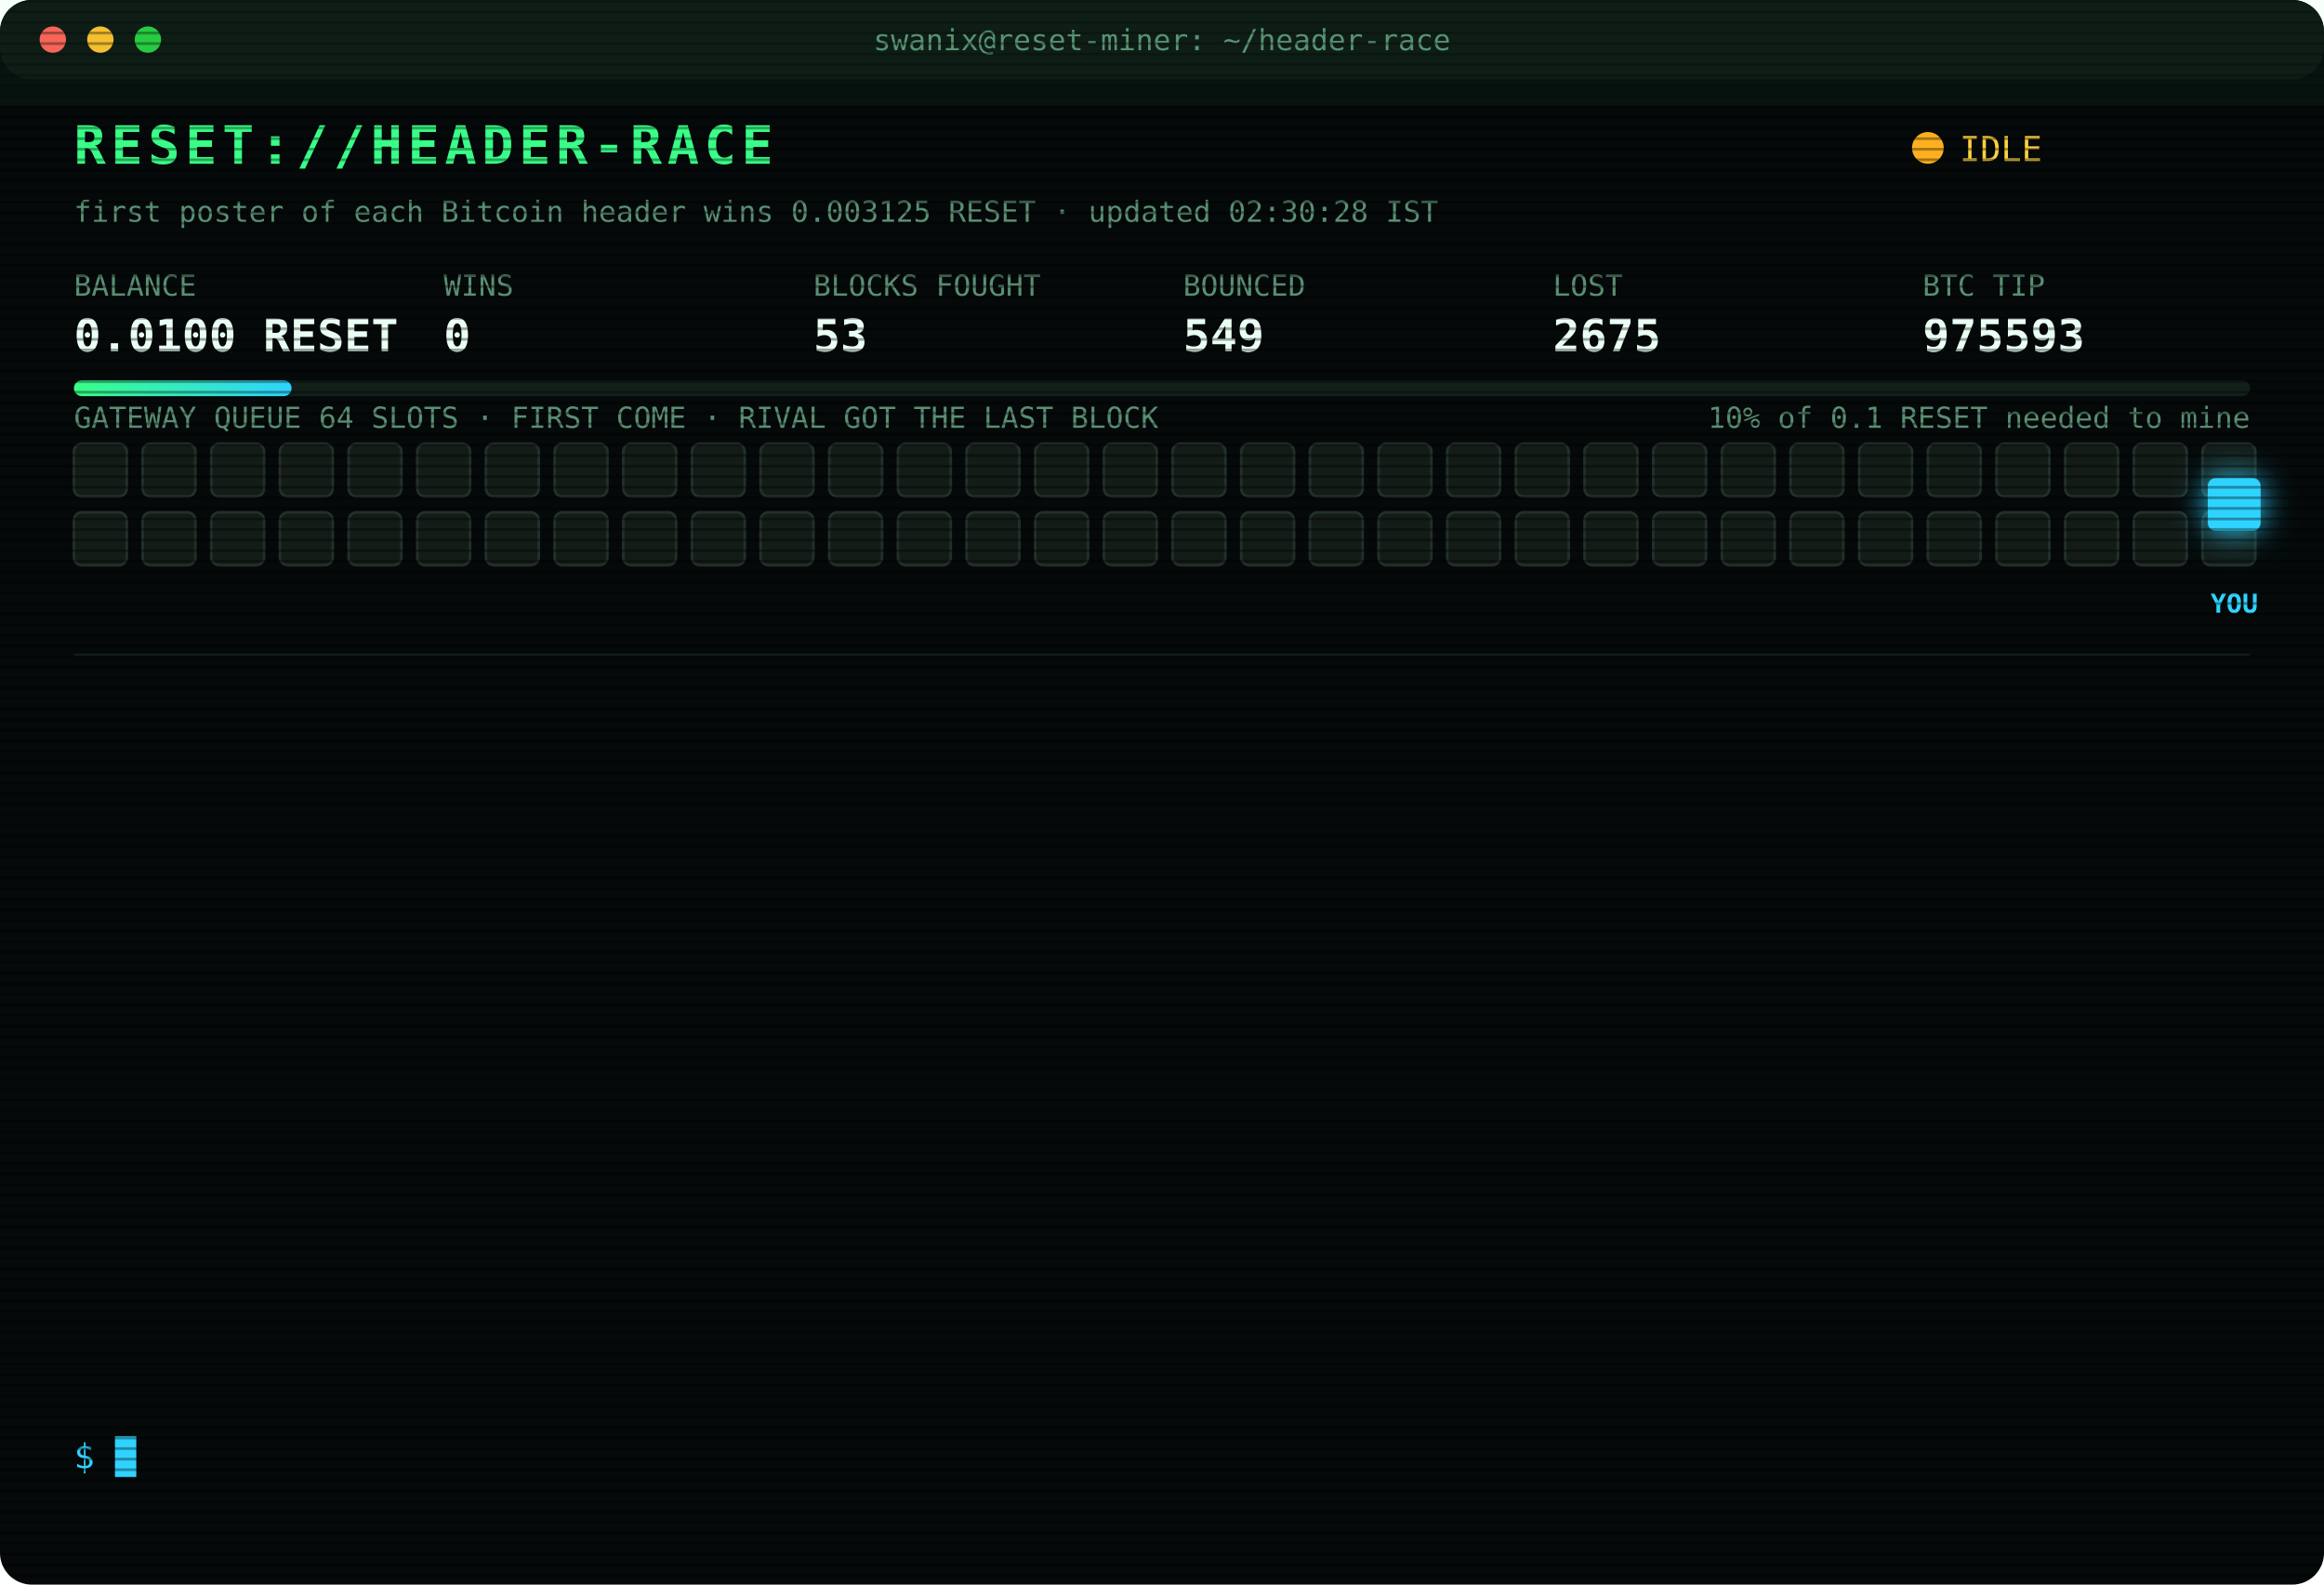
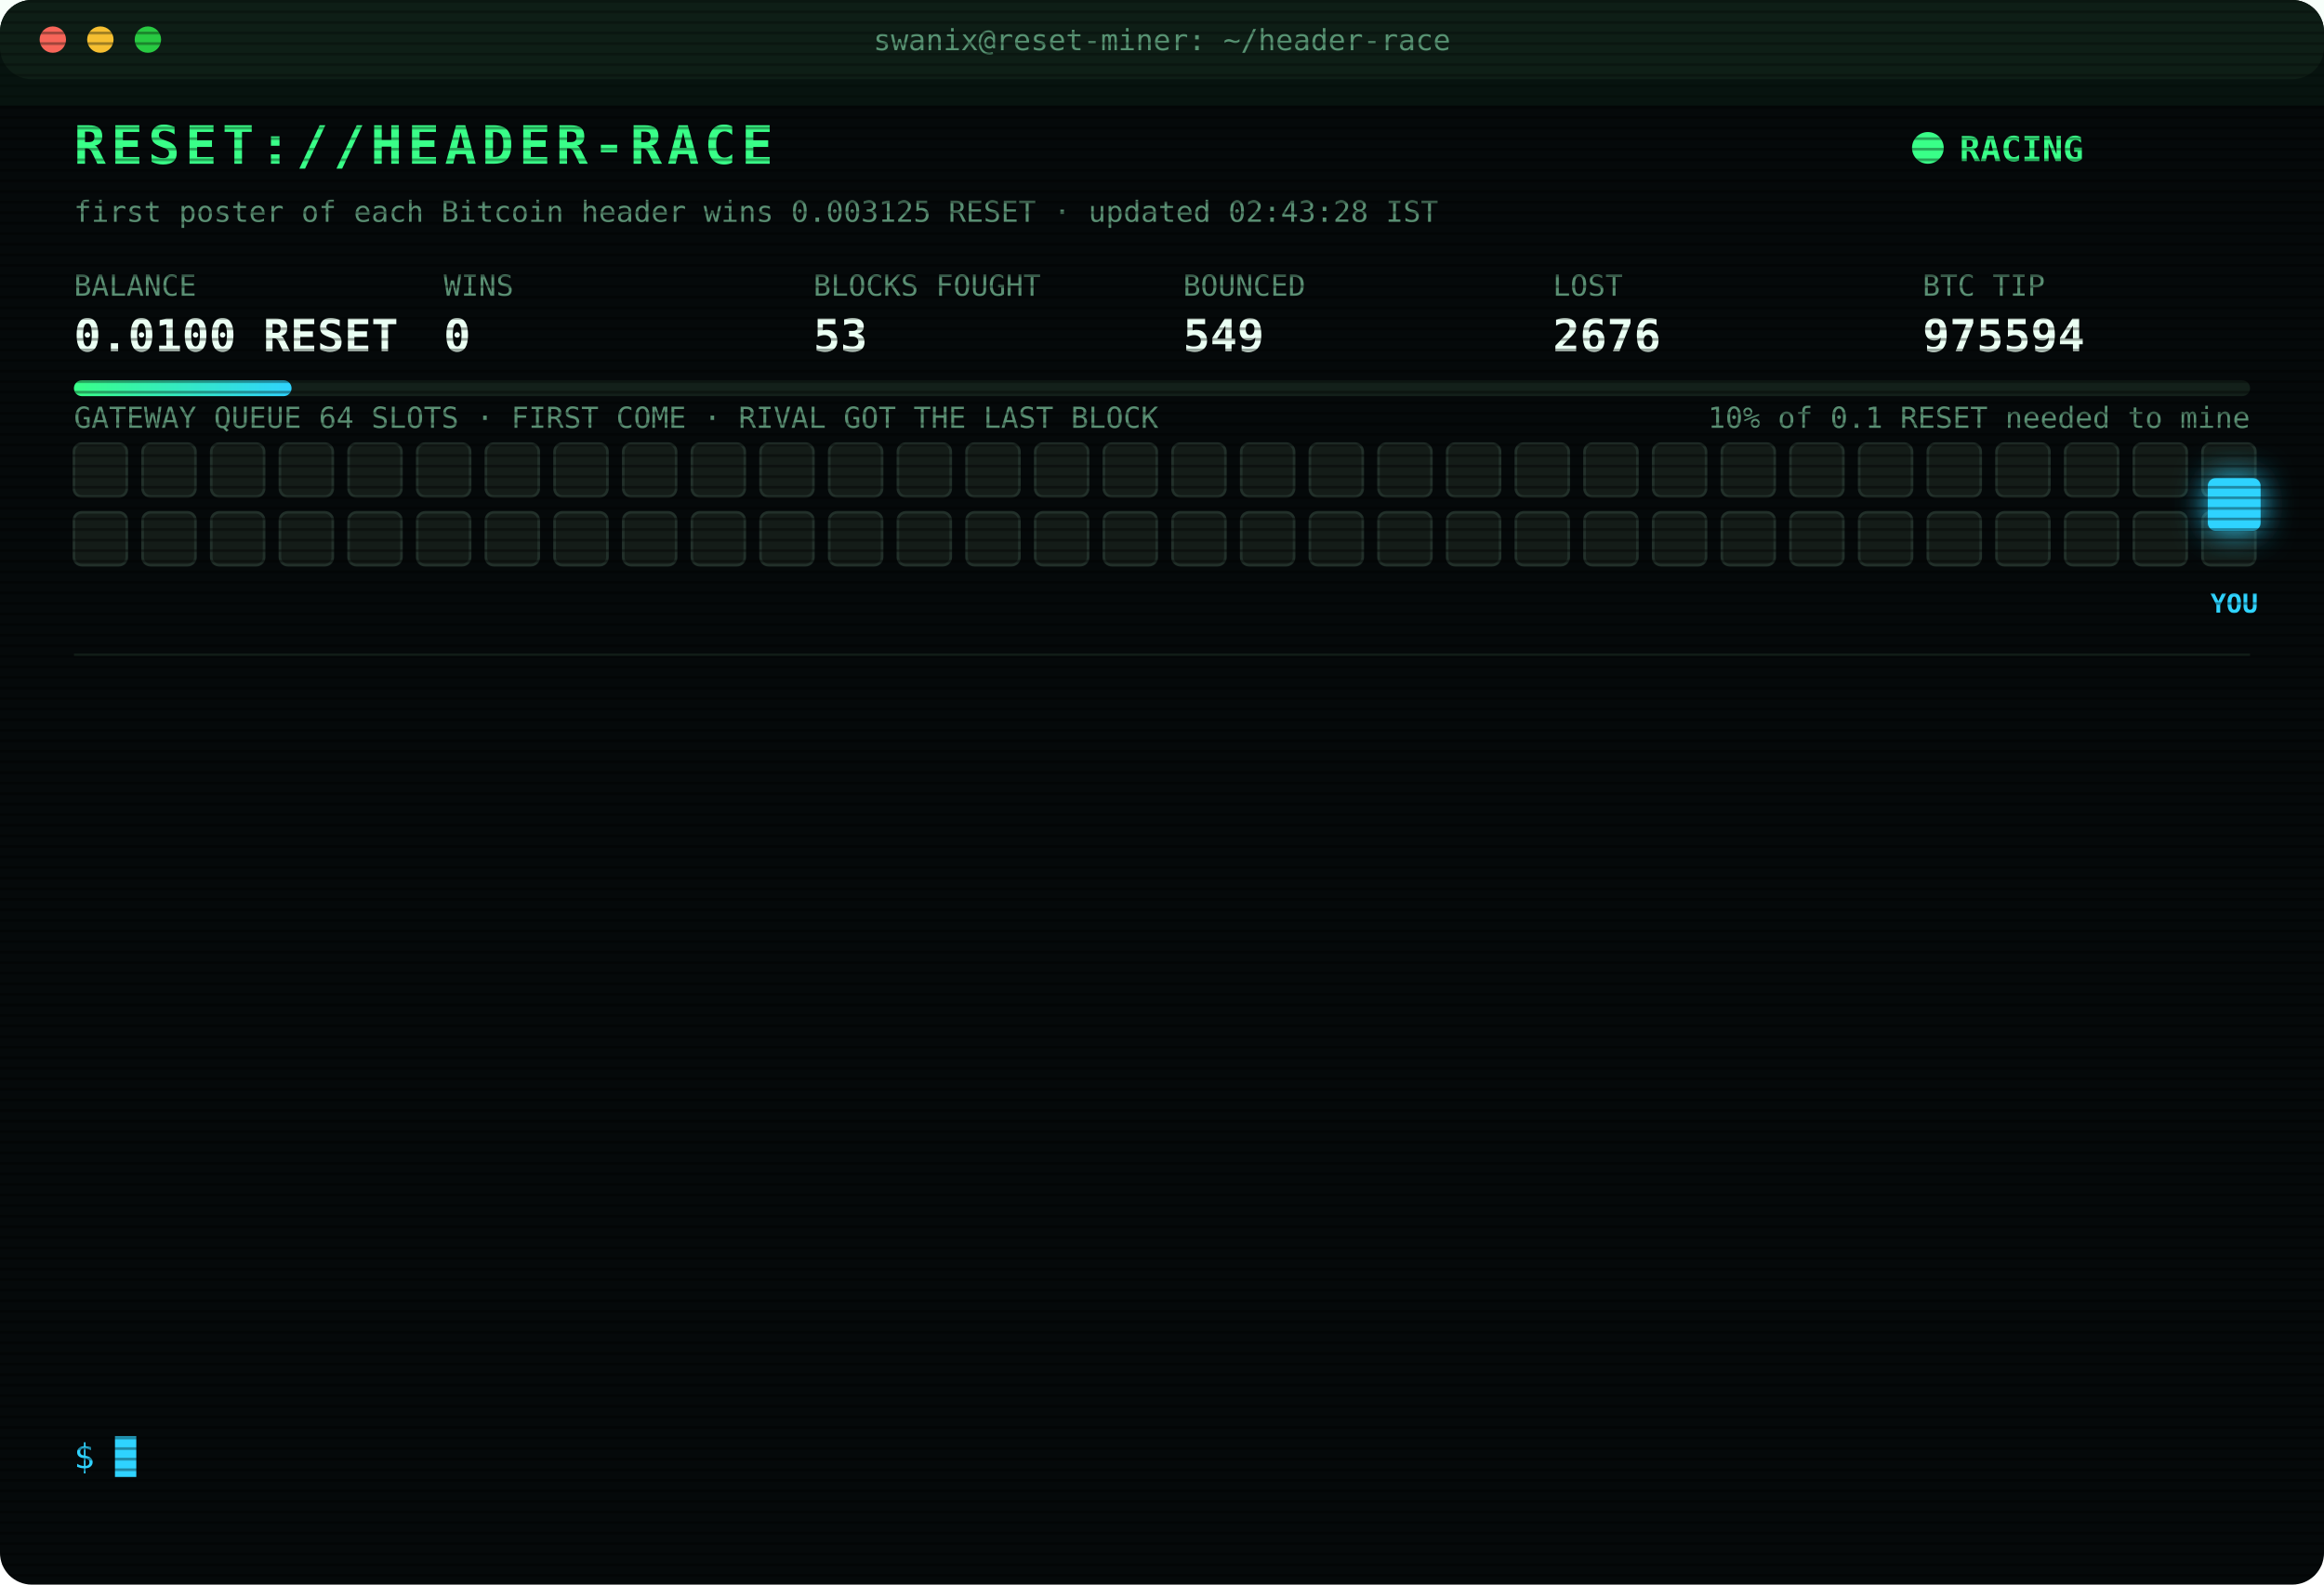
<svg xmlns="http://www.w3.org/2000/svg" width="880" height="600" viewBox="0 0 880 600" font-family="ui-monospace,SFMono-Regular,Menlo,Consolas,monospace">
  <style>
text{font-size:13px;fill:#7CFFB2}
.title{font-size:20px;font-weight:700;fill:#39FF88;letter-spacing:2px;animation:glitch 3s infinite steps(1)}
.sub{fill:#2fd3ff}.k{fill:#5a8f73;font-size:11px}.v{font-size:17px;font-weight:700;fill:#eafff3}
.ts{fill:#3f6b56}.boot{fill:#2fd3ff}.dim{fill:#5a8f73}.bad{fill:#ff4d6d}.warn{fill:#ffd23f}.mag{fill:#ff5cf0}.win{fill:#39FF88;font-weight:700}
.tag{font-size:10px;fill:#2fd3ff;font-weight:700}
.rival{fill:#26332c;stroke:#3c5a49;animation:jam 1.2s infinite alternate}
.idle{fill:#141c18;stroke:#22302a;animation:breathe 4s infinite}
.me{fill:#2fd3ff;filter:drop-shadow(0 0 6px #2fd3ff)}
.hover{animation:nudge 1.1s infinite ease-in-out}.bounce{animation:kick 1.4s infinite}
.ln{opacity:0;animation:in .4s forwards}
.cur{animation:blink 1s infinite steps(1)}
.scan{animation:scan 6s infinite linear}
.led{animation:blink 1.4s infinite}
@keyframes in{from{opacity:0;transform:translateX(-6px)}to{opacity:1;transform:none}}
@keyframes blink{50%{opacity:0}}
@keyframes jam{to{fill:#33463b}}
@keyframes breathe{50%{opacity:.4}}
@keyframes nudge{50%{transform:translateX(-10px)}}
@keyframes kick{0%,100%{transform:none}30%{transform:translateX(-14px)}55%{transform:translateX(10px) translateY(-6px)}}
@keyframes glitch{0%,92%{transform:none}93%{transform:translateX(2px);fill:#ff4d6d}95%{transform:translateX(-2px);fill:#2fd3ff}97%{transform:none}}
@keyframes scan{from{transform:translateY(-40px)}to{transform:translateY(600px)}}
</style>
  <defs>
    <pattern id="sl" width="4" height="4" patternUnits="userSpaceOnUse">
      <rect width="4" height="1" fill="#000" opacity=".35" />
    </pattern>
    <linearGradient id="bar">
      <stop offset="0" stop-color="#39FF88" />
      <stop offset="1" stop-color="#2fd3ff" />
    </linearGradient>
  </defs>
  <rect width="880" height="600" rx="12" fill="#05090a" />
  <rect width="880" height="30" rx="12" fill="#0d1512" />
  <circle cx="20" cy="15" r="5" fill="#ff5f57" />
  <circle cx="38" cy="15" r="5" fill="#febc2e" />
  <circle cx="56" cy="15" r="5" fill="#28c840" />
  <text x="440" y="19" text-anchor="middle" class="k">swanix@reset-miner: ~/header-race</text>
  <text x="28" y="62" class="title">RESET://HEADER-RACE</text>
-   <circle class="led" cx="730" cy="56" r="6" fill="#ffb020" />
-   <text x="742" y="61" class="warn">IDLE</text>
-   <text x="28" y="84" class="k">first poster of each Bitcoin header wins 0.003125 RESET · updated 02:30:28 IST</text>
+   <circle class="led" cx="730" cy="56" r="6" fill="#39FF88" />
+   <text x="742" y="61" class="win">RACING</text>
+   <text x="28" y="84" class="k">first poster of each Bitcoin header wins 0.003125 RESET · updated 02:43:28 IST</text>
  <text x="28" y="112" class="k">BALANCE</text>
  <text x="28" y="133" class="v">0.0100 RESET</text>
  <text x="168" y="112" class="k">WINS</text>
  <text x="168" y="133" class="v">0</text>
  <text x="308" y="112" class="k">BLOCKS FOUGHT</text>
  <text x="308" y="133" class="v">53</text>
  <text x="448" y="112" class="k">BOUNCED</text>
  <text x="448" y="133" class="v">549</text>
  <text x="588" y="112" class="k">LOST</text>
-   <text x="588" y="133" class="v">2675</text>
+   <text x="588" y="133" class="v">2676</text>
  <text x="728" y="112" class="k">BTC TIP</text>
-   <text x="728" y="133" class="v">975593</text>
+   <text x="728" y="133" class="v">975594</text>
  <rect x="28" y="144" width="824" height="6" rx="3" fill="#13201a" />
  <rect x="28" y="144" width="82.4" height="6" rx="3" fill="url(#bar)" />
  <text x="852" y="162" text-anchor="end" class="k">10% of 0.1 RESET needed to mine</text>
  <text x="28" y="162" class="k">GATEWAY QUEUE 64 SLOTS · FIRST COME · RIVAL GOT THE LAST BLOCK</text>
  <rect class="idle" x="28" y="168" width="20" height="20" rx="3" style="animation-delay:0.00s" />
  <rect class="idle" x="54" y="168" width="20" height="20" rx="3" style="animation-delay:0.05s" />
  <rect class="idle" x="80" y="168" width="20" height="20" rx="3" style="animation-delay:0.10s" />
  <rect class="idle" x="106" y="168" width="20" height="20" rx="3" style="animation-delay:0.15s" />
  <rect class="idle" x="132" y="168" width="20" height="20" rx="3" style="animation-delay:0.20s" />
  <rect class="idle" x="158" y="168" width="20" height="20" rx="3" style="animation-delay:0.25s" />
  <rect class="idle" x="184" y="168" width="20" height="20" rx="3" style="animation-delay:0.30s" />
  <rect class="idle" x="210" y="168" width="20" height="20" rx="3" style="animation-delay:0.35s" />
  <rect class="idle" x="236" y="168" width="20" height="20" rx="3" style="animation-delay:0.40s" />
  <rect class="idle" x="262" y="168" width="20" height="20" rx="3" style="animation-delay:0.45s" />
  <rect class="idle" x="288" y="168" width="20" height="20" rx="3" style="animation-delay:0.50s" />
  <rect class="idle" x="314" y="168" width="20" height="20" rx="3" style="animation-delay:0.55s" />
  <rect class="idle" x="340" y="168" width="20" height="20" rx="3" style="animation-delay:0.60s" />
  <rect class="idle" x="366" y="168" width="20" height="20" rx="3" style="animation-delay:0.65s" />
  <rect class="idle" x="392" y="168" width="20" height="20" rx="3" style="animation-delay:0.70s" />
  <rect class="idle" x="418" y="168" width="20" height="20" rx="3" style="animation-delay:0.75s" />
  <rect class="idle" x="444" y="168" width="20" height="20" rx="3" style="animation-delay:0.80s" />
  <rect class="idle" x="470" y="168" width="20" height="20" rx="3" style="animation-delay:0.85s" />
  <rect class="idle" x="496" y="168" width="20" height="20" rx="3" style="animation-delay:0.90s" />
  <rect class="idle" x="522" y="168" width="20" height="20" rx="3" style="animation-delay:0.95s" />
  <rect class="idle" x="548" y="168" width="20" height="20" rx="3" style="animation-delay:1.00s" />
  <rect class="idle" x="574" y="168" width="20" height="20" rx="3" style="animation-delay:1.05s" />
  <rect class="idle" x="600" y="168" width="20" height="20" rx="3" style="animation-delay:1.10s" />
  <rect class="idle" x="626" y="168" width="20" height="20" rx="3" style="animation-delay:1.15s" />
  <rect class="idle" x="652" y="168" width="20" height="20" rx="3" style="animation-delay:1.20s" />
  <rect class="idle" x="678" y="168" width="20" height="20" rx="3" style="animation-delay:1.25s" />
  <rect class="idle" x="704" y="168" width="20" height="20" rx="3" style="animation-delay:1.30s" />
  <rect class="idle" x="730" y="168" width="20" height="20" rx="3" style="animation-delay:1.35s" />
  <rect class="idle" x="756" y="168" width="20" height="20" rx="3" style="animation-delay:1.40s" />
  <rect class="idle" x="782" y="168" width="20" height="20" rx="3" style="animation-delay:1.45s" />
  <rect class="idle" x="808" y="168" width="20" height="20" rx="3" style="animation-delay:1.50s" />
  <rect class="idle" x="834" y="168" width="20" height="20" rx="3" style="animation-delay:1.55s" />
  <rect class="idle" x="28" y="194" width="20" height="20" rx="3" style="animation-delay:1.60s" />
  <rect class="idle" x="54" y="194" width="20" height="20" rx="3" style="animation-delay:1.65s" />
  <rect class="idle" x="80" y="194" width="20" height="20" rx="3" style="animation-delay:1.70s" />
  <rect class="idle" x="106" y="194" width="20" height="20" rx="3" style="animation-delay:1.75s" />
  <rect class="idle" x="132" y="194" width="20" height="20" rx="3" style="animation-delay:1.80s" />
  <rect class="idle" x="158" y="194" width="20" height="20" rx="3" style="animation-delay:1.85s" />
  <rect class="idle" x="184" y="194" width="20" height="20" rx="3" style="animation-delay:1.90s" />
  <rect class="idle" x="210" y="194" width="20" height="20" rx="3" style="animation-delay:1.95s" />
  <rect class="idle" x="236" y="194" width="20" height="20" rx="3" style="animation-delay:2.00s" />
  <rect class="idle" x="262" y="194" width="20" height="20" rx="3" style="animation-delay:2.05s" />
  <rect class="idle" x="288" y="194" width="20" height="20" rx="3" style="animation-delay:2.10s" />
  <rect class="idle" x="314" y="194" width="20" height="20" rx="3" style="animation-delay:2.15s" />
  <rect class="idle" x="340" y="194" width="20" height="20" rx="3" style="animation-delay:2.20s" />
  <rect class="idle" x="366" y="194" width="20" height="20" rx="3" style="animation-delay:2.25s" />
  <rect class="idle" x="392" y="194" width="20" height="20" rx="3" style="animation-delay:2.30s" />
  <rect class="idle" x="418" y="194" width="20" height="20" rx="3" style="animation-delay:2.35s" />
  <rect class="idle" x="444" y="194" width="20" height="20" rx="3" style="animation-delay:2.40s" />
  <rect class="idle" x="470" y="194" width="20" height="20" rx="3" style="animation-delay:2.45s" />
  <rect class="idle" x="496" y="194" width="20" height="20" rx="3" style="animation-delay:2.50s" />
  <rect class="idle" x="522" y="194" width="20" height="20" rx="3" style="animation-delay:2.55s" />
  <rect class="idle" x="548" y="194" width="20" height="20" rx="3" style="animation-delay:2.60s" />
  <rect class="idle" x="574" y="194" width="20" height="20" rx="3" style="animation-delay:2.65s" />
  <rect class="idle" x="600" y="194" width="20" height="20" rx="3" style="animation-delay:2.70s" />
  <rect class="idle" x="626" y="194" width="20" height="20" rx="3" style="animation-delay:2.75s" />
  <rect class="idle" x="652" y="194" width="20" height="20" rx="3" style="animation-delay:2.80s" />
  <rect class="idle" x="678" y="194" width="20" height="20" rx="3" style="animation-delay:2.85s" />
  <rect class="idle" x="704" y="194" width="20" height="20" rx="3" style="animation-delay:2.90s" />
  <rect class="idle" x="730" y="194" width="20" height="20" rx="3" style="animation-delay:2.95s" />
  <rect class="idle" x="756" y="194" width="20" height="20" rx="3" style="animation-delay:3.00s" />
  <rect class="idle" x="782" y="194" width="20" height="20" rx="3" style="animation-delay:3.05s" />
  <rect class="idle" x="808" y="194" width="20" height="20" rx="3" style="animation-delay:3.10s" />
  <rect class="idle" x="834" y="194" width="20" height="20" rx="3" style="animation-delay:3.15s" />
  <g class="hover">
    <rect class="me" x="836" y="181" width="20" height="20" rx="3" />
    <text class="tag" x="846" y="232" text-anchor="middle">YOU</text>
  </g>
  <line x1="28" x2="852" y1="248" y2="248" stroke="#13201a" />
  <g class="ln" style="animation-delay:0.40s">
-     <text x="28" y="270" class="ts">00:25:11</text>
-     <text x="104" y="270" class="bad">[LOST] #975581 taken by a rival miner</text>
+     <text x="28" y="270" class="ts">00:32:48</text>
+     <text x="104" y="270" class="bad">[LOST] #975582 taken by a rival miner</text>
  </g>
  <g class="ln" style="animation-delay:0.65s">
-     <text x="28" y="292" class="ts">00:32:48</text>
-     <text x="104" y="292" class="bad">[LOST] #975582 taken by a rival miner</text>
+     <text x="28" y="292" class="ts">00:35:54</text>
+     <text x="104" y="292" class="bad">[LOST] #975583 taken by a rival miner</text>
  </g>
  <g class="ln" style="animation-delay:0.90s">
-     <text x="28" y="314" class="ts">00:35:54</text>
-     <text x="104" y="314" class="bad">[LOST] #975583 taken by a rival miner</text>
+     <text x="28" y="314" class="ts">00:40:34</text>
+     <text x="104" y="314" class="dim">[STINT END] calls 741 · wins 0</text>
  </g>
  <g class="ln" style="animation-delay:1.15s">
-     <text x="28" y="336" class="ts">00:40:34</text>
-     <text x="104" y="336" class="dim">[STINT END] calls 741 · wins 0</text>
+     <text x="28" y="336" class="ts">00:45:37</text>
+     <text x="104" y="336" class="boot">[BOOT] racer v3 online · 3 feeds · stint 340m</text>
  </g>
  <g class="ln" style="animation-delay:1.40s">
-     <text x="28" y="358" class="ts">00:45:37</text>
-     <text x="104" y="358" class="boot">[BOOT] racer v3 online · 3 feeds · stint 340m</text>
+     <text x="28" y="358" class="ts">01:01:37</text>
+     <text x="104" y="358" class="bad">[LOST] #975585 taken by a rival miner</text>
  </g>
  <g class="ln" style="animation-delay:1.65s">
-     <text x="28" y="380" class="ts">01:01:37</text>
-     <text x="104" y="380" class="bad">[LOST] #975585 taken by a rival miner</text>
+     <text x="28" y="380" class="ts">01:04:28</text>
+     <text x="104" y="380" class="bad">[LOST] #975586 taken by a rival miner</text>
  </g>
  <g class="ln" style="animation-delay:1.90s">
-     <text x="28" y="402" class="ts">01:04:28</text>
-     <text x="104" y="402" class="bad">[LOST] #975586 taken by a rival miner</text>
+     <text x="28" y="402" class="ts">01:09:37</text>
+     <text x="104" y="402" class="bad">[LOST] #975587 taken by a rival miner</text>
  </g>
  <g class="ln" style="animation-delay:2.15s">
-     <text x="28" y="424" class="ts">01:09:37</text>
-     <text x="104" y="424" class="bad">[LOST] #975587 taken by a rival miner</text>
+     <text x="28" y="424" class="ts">01:09:55</text>
+     <text x="104" y="424" class="bad">[LOST] #975588 taken by a rival miner</text>
  </g>
  <g class="ln" style="animation-delay:2.40s">
-     <text x="28" y="446" class="ts">01:09:55</text>
-     <text x="104" y="446" class="bad">[LOST] #975588 taken by a rival miner</text>
+     <text x="28" y="446" class="ts">01:23:10</text>
+     <text x="104" y="446" class="bad">[LOST] #975589 taken by a rival miner</text>
  </g>
  <g class="ln" style="animation-delay:2.65s">
-     <text x="28" y="468" class="ts">01:23:10</text>
-     <text x="104" y="468" class="bad">[LOST] #975589 taken by a rival miner</text>
+     <text x="28" y="468" class="ts">01:32:55</text>
+     <text x="104" y="468" class="bad">[LOST] #975591 taken by a rival miner</text>
  </g>
  <g class="ln" style="animation-delay:2.90s">
-     <text x="28" y="490" class="ts">01:32:55</text>
-     <text x="104" y="490" class="bad">[LOST] #975591 taken by a rival miner</text>
+     <text x="28" y="490" class="ts">02:03:46</text>
+     <text x="104" y="490" class="bad">[LOST] #975592 taken by a rival miner</text>
  </g>
  <g class="ln" style="animation-delay:3.15s">
-     <text x="28" y="512" class="ts">02:03:46</text>
-     <text x="104" y="512" class="bad">[LOST] #975592 taken by a rival miner</text>
+     <text x="28" y="512" class="ts">02:08:57</text>
+     <text x="104" y="512" class="bad">[LOST] #975593 taken by a rival miner</text>
  </g>
  <g class="ln" style="animation-delay:3.40s">
-     <text x="28" y="534" class="ts">02:08:57</text>
-     <text x="104" y="534" class="bad">[LOST] #975593 taken by a rival miner</text>
+     <text x="28" y="534" class="ts">02:43:28</text>
+     <text x="104" y="534" class="bad">[LOST] #975594 taken by a rival miner</text>
  </g>
  <text x="28" y="556" class="sub">$ <tspan class="cur">█</tspan>
  </text>
  <rect width="880" height="600" rx="12" fill="url(#sl)" pointer-events="none" />
  <rect class="scan" width="880" height="40" fill="#39FF88" opacity=".04" />
</svg>
